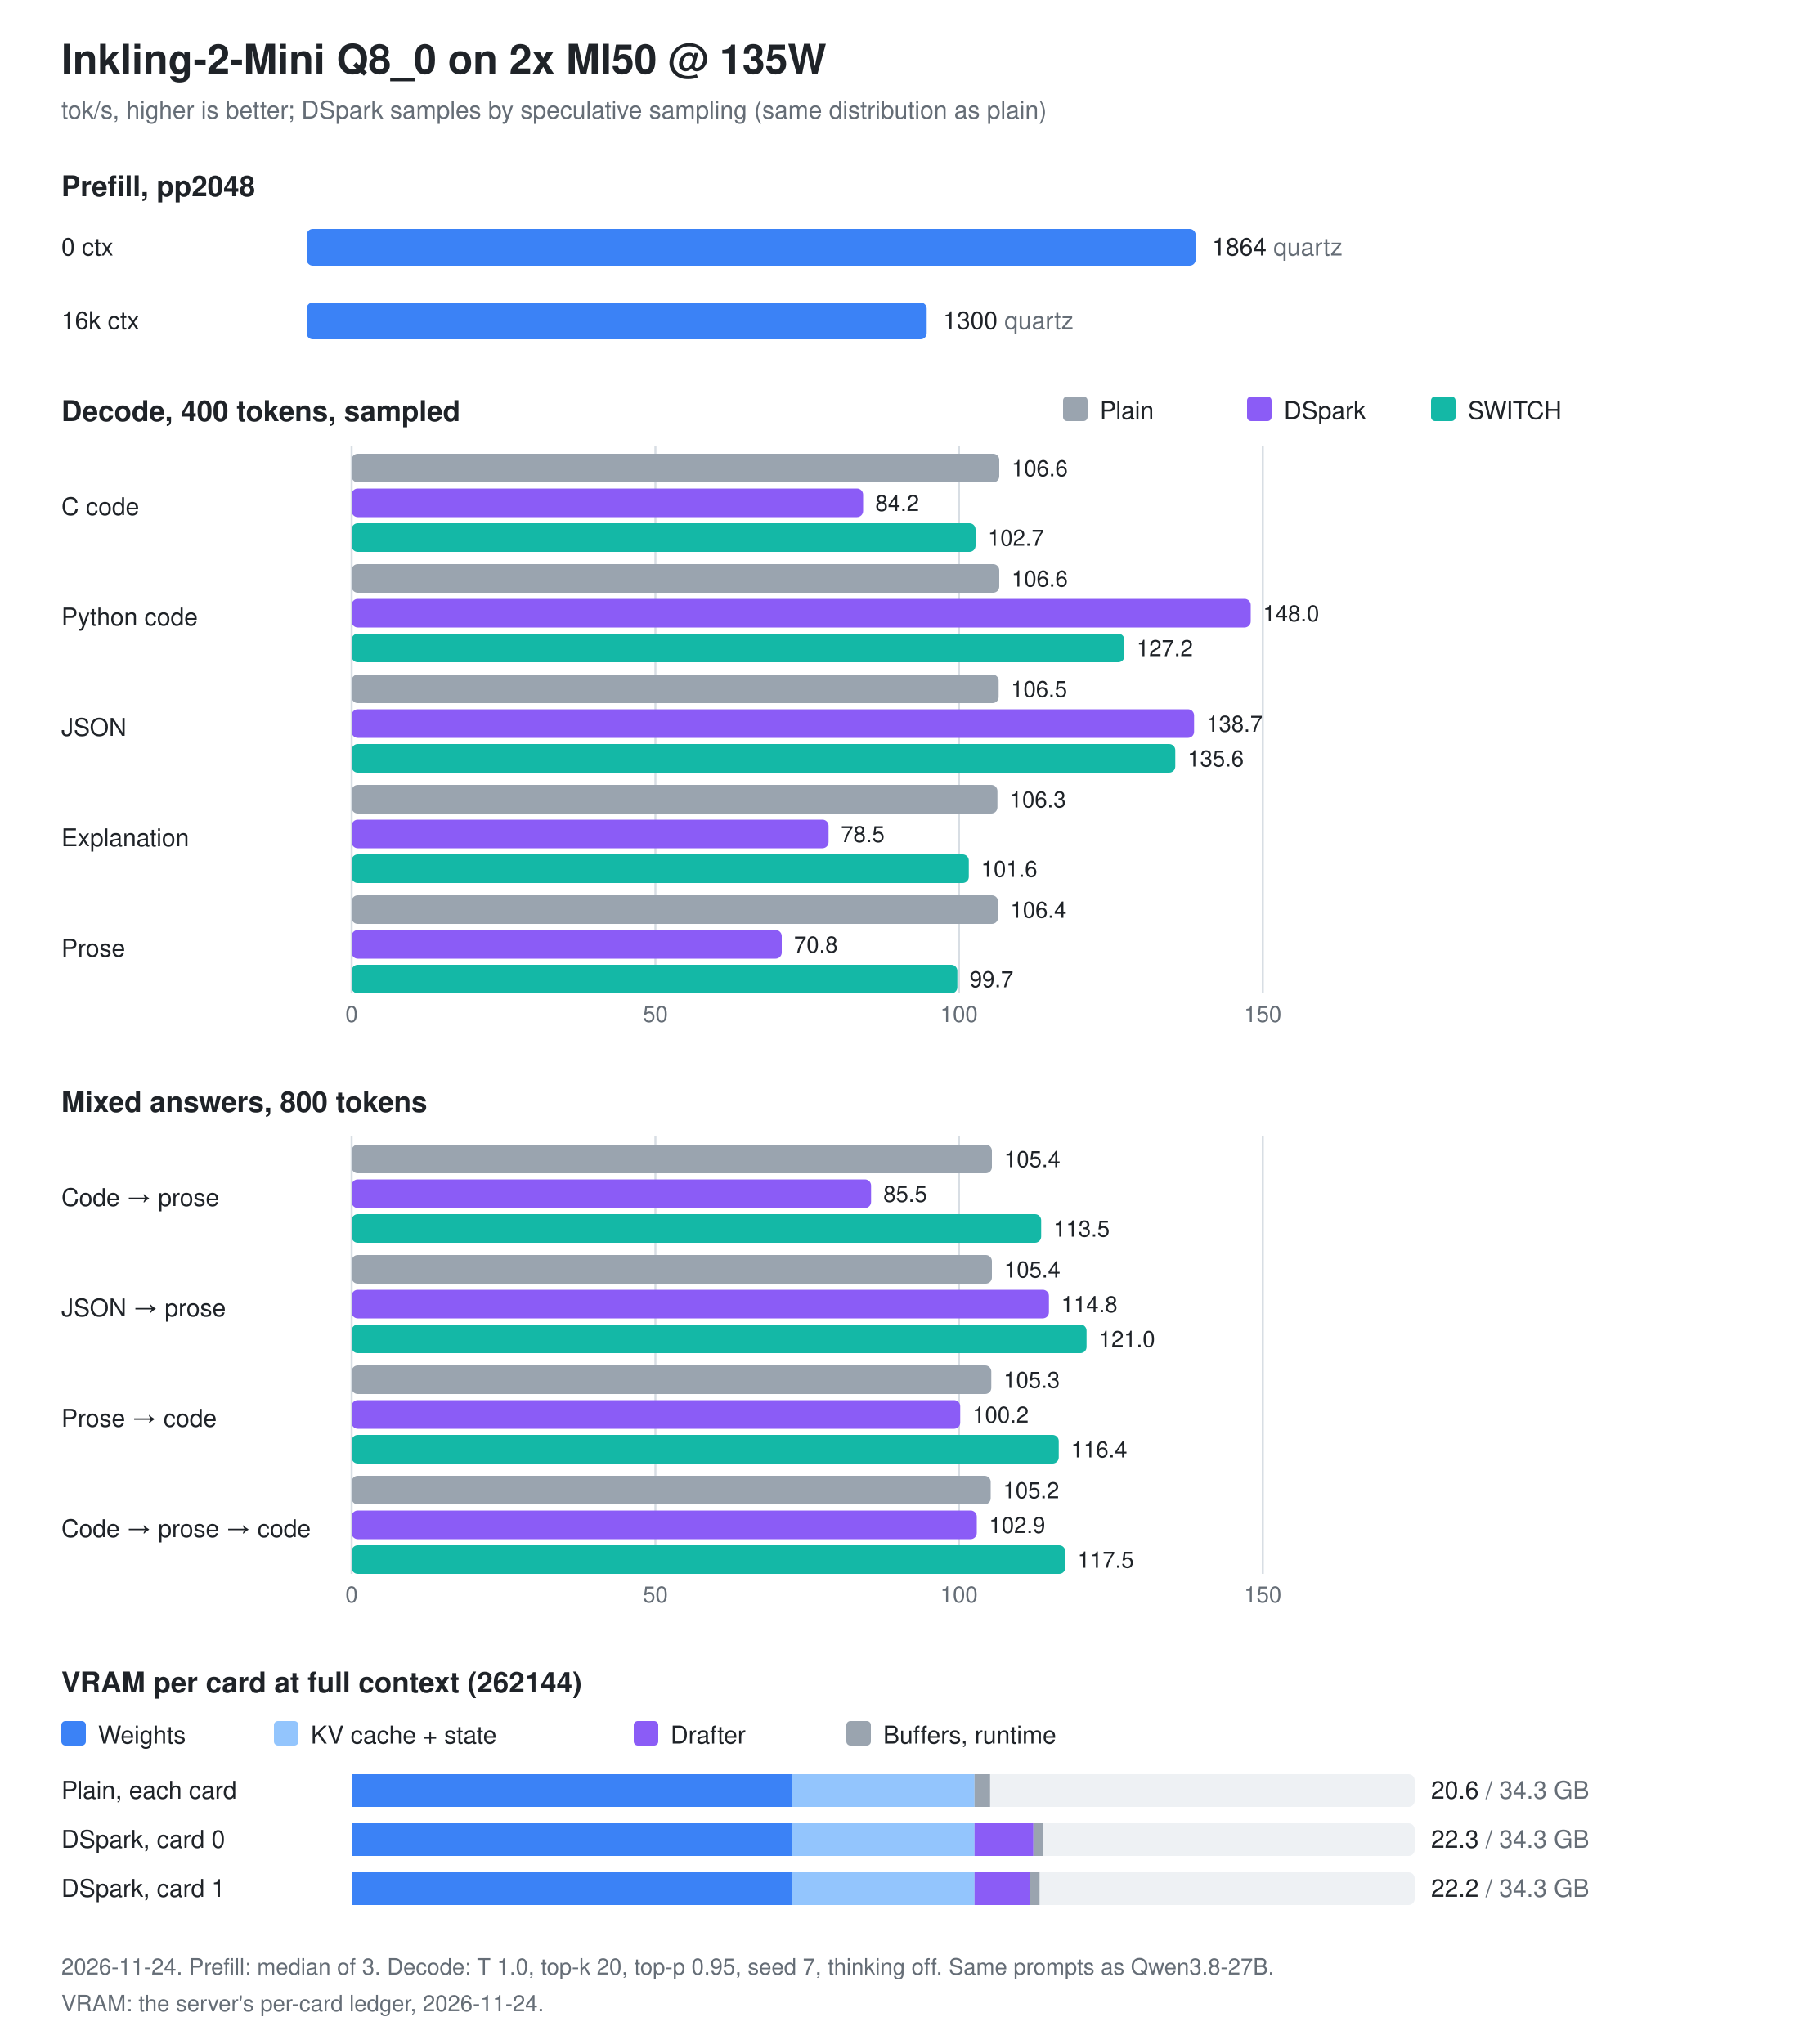
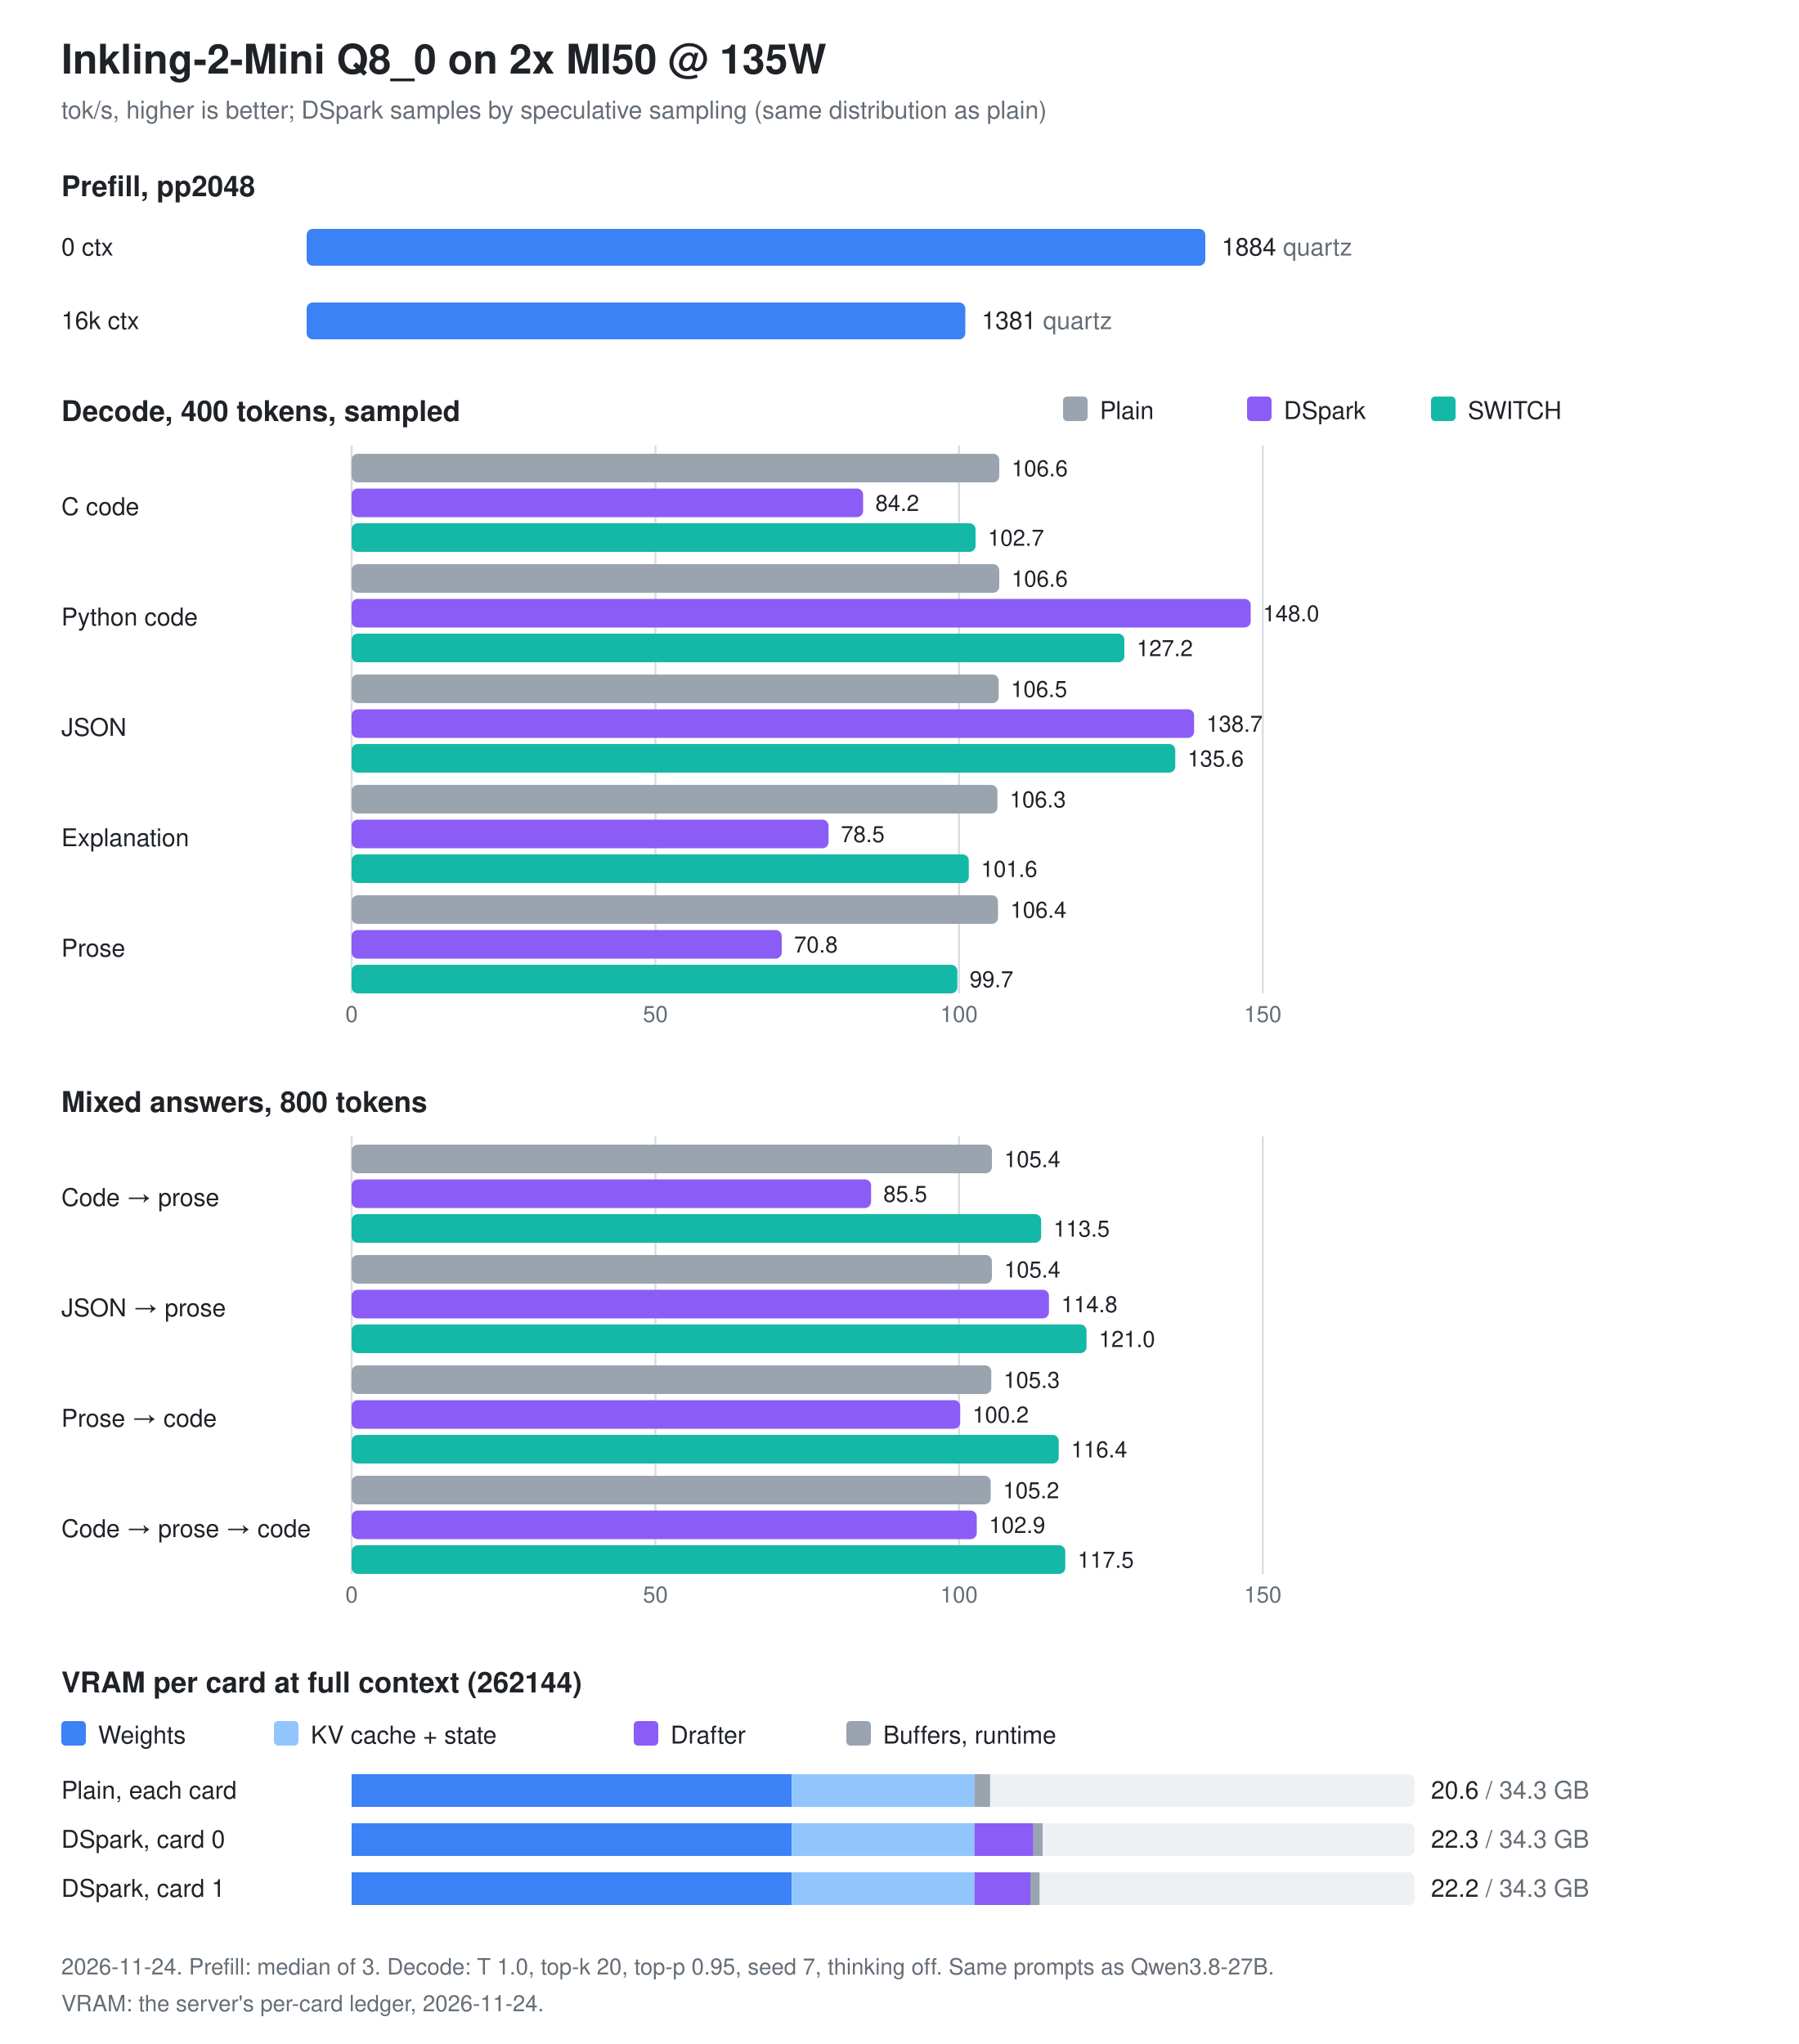
<svg xmlns="http://www.w3.org/2000/svg" viewBox="0 0 880 1000" width="880" height="1000" font-family="-apple-system,Segoe UI,Helvetica,Arial,sans-serif">
  <text x="30" y="36" font-size="20" font-weight="700" fill="#1f2328">Inkling-2-Mini Q8_0 on 2x MI50 @ 135W</text>
  <text x="30" y="58" font-size="12" fill="#656d76">tok/s, higher is better; DSpark samples by speculative sampling (same distribution as plain)</text>
  <text x="30" y="96" font-size="14" font-weight="600" fill="#1f2328">Prefill, pp2048</text>
  <text x="30" y="125" font-size="12" fill="#1f2328">0 ctx</text>
-   <rect x="150" y="112" width="434.9" height="18" rx="3" fill="#3b82f6" />
-   <text x="592.9" y="125" font-size="12" fill="#1f2328">1864  <tspan fill="#656d76">quartz</tspan>
+   <rect x="150" y="112" width="439.6" height="18" rx="3" fill="#3b82f6" />
+   <text x="597.6" y="125" font-size="12" fill="#1f2328">1884  <tspan fill="#656d76">quartz</tspan>
  </text>
  <text x="30" y="161" font-size="12" fill="#1f2328">16k ctx</text>
-   <rect x="150" y="148" width="303.3" height="18" rx="3" fill="#3b82f6" />
-   <text x="461.3" y="161" font-size="12" fill="#1f2328">1300  <tspan fill="#656d76">quartz</tspan>
+   <rect x="150" y="148" width="322.2" height="18" rx="3" fill="#3b82f6" />
+   <text x="480.2" y="161" font-size="12" fill="#1f2328">1381  <tspan fill="#656d76">quartz</tspan>
  </text>
  <text x="30" y="206" font-size="14" font-weight="600" fill="#1f2328">Decode, 400 tokens, sampled</text>
  <rect x="520" y="194" width="12" height="12" rx="2" fill="#9aa4af" />
  <text x="538" y="205" font-size="12" fill="#1f2328">Plain</text>
  <rect x="610" y="194" width="12" height="12" rx="2" fill="#8b5cf6" />
  <text x="628" y="205" font-size="12" fill="#1f2328">DSpark</text>
  <rect x="700" y="194" width="12" height="12" rx="2" fill="#14b8a6" />
  <text x="718" y="205" font-size="12" fill="#1f2328">SWITCH</text>
  <line x1="172.0" y1="218" x2="172.0" y2="486" stroke="#d8dee4" stroke-width="1" />
  <text x="172.0" y="500" font-size="11" text-anchor="middle" fill="#656d76">0</text>
  <line x1="320.6" y1="218" x2="320.6" y2="486" stroke="#d8dee4" stroke-width="1" />
  <text x="320.6" y="500" font-size="11" text-anchor="middle" fill="#656d76">50</text>
  <line x1="469.1" y1="218" x2="469.1" y2="486" stroke="#d8dee4" stroke-width="1" />
  <text x="469.1" y="500" font-size="11" text-anchor="middle" fill="#656d76">100</text>
  <line x1="617.7" y1="218" x2="617.7" y2="486" stroke="#d8dee4" stroke-width="1" />
  <text x="617.7" y="500" font-size="11" text-anchor="middle" fill="#656d76">150</text>
  <text x="30" y="252" font-size="12" fill="#1f2328">C code</text>
  <rect x="172" y="222" width="316.8" height="14" rx="3" fill="#9aa4af" />
  <text x="494.8" y="233" font-size="11" fill="#1f2328">106.6</text>
  <rect x="172" y="239" width="250.2" height="14" rx="3" fill="#8b5cf6" />
  <text x="428.2" y="250" font-size="11" fill="#1f2328">84.2</text>
  <rect x="172" y="256" width="305.2" height="14" rx="3" fill="#14b8a6" />
  <text x="483.2" y="267" font-size="11" fill="#1f2328">102.7</text>
  <text x="30" y="306" font-size="12" fill="#1f2328">Python code</text>
  <rect x="172" y="276" width="316.8" height="14" rx="3" fill="#9aa4af" />
  <text x="494.8" y="287" font-size="11" fill="#1f2328">106.6</text>
  <rect x="172" y="293" width="439.8" height="14" rx="3" fill="#8b5cf6" />
  <text x="617.8" y="304" font-size="11" fill="#1f2328">148.0</text>
  <rect x="172" y="310" width="378.0" height="14" rx="3" fill="#14b8a6" />
  <text x="556.0" y="321" font-size="11" fill="#1f2328">127.2</text>
  <text x="30" y="360" font-size="12" fill="#1f2328">JSON</text>
  <rect x="172" y="330" width="316.5" height="14" rx="3" fill="#9aa4af" />
  <text x="494.5" y="341" font-size="11" fill="#1f2328">106.5</text>
  <rect x="172" y="347" width="412.1" height="14" rx="3" fill="#8b5cf6" />
  <text x="590.1" y="358" font-size="11" fill="#1f2328">138.7</text>
  <rect x="172" y="364" width="402.9" height="14" rx="3" fill="#14b8a6" />
  <text x="580.9" y="375" font-size="11" fill="#1f2328">135.6</text>
  <text x="30" y="414" font-size="12" fill="#1f2328">Explanation</text>
  <rect x="172" y="384" width="315.9" height="14" rx="3" fill="#9aa4af" />
  <text x="493.9" y="395" font-size="11" fill="#1f2328">106.3</text>
  <rect x="172" y="401" width="233.3" height="14" rx="3" fill="#8b5cf6" />
  <text x="411.3" y="412" font-size="11" fill="#1f2328">78.5</text>
  <rect x="172" y="418" width="301.9" height="14" rx="3" fill="#14b8a6" />
  <text x="479.9" y="429" font-size="11" fill="#1f2328">101.6</text>
  <text x="30" y="468" font-size="12" fill="#1f2328">Prose</text>
  <rect x="172" y="438" width="316.2" height="14" rx="3" fill="#9aa4af" />
  <text x="494.2" y="449" font-size="11" fill="#1f2328">106.4</text>
  <rect x="172" y="455" width="210.4" height="14" rx="3" fill="#8b5cf6" />
  <text x="388.4" y="466" font-size="11" fill="#1f2328">70.8</text>
  <rect x="172" y="472" width="296.3" height="14" rx="3" fill="#14b8a6" />
  <text x="474.3" y="483" font-size="11" fill="#1f2328">99.7</text>
  <text x="30" y="544" font-size="14" font-weight="600" fill="#1f2328">Mixed answers, 800 tokens</text>
  <line x1="172.0" y1="556" x2="172.0" y2="770" stroke="#d8dee4" stroke-width="1" />
  <text x="172.0" y="784" font-size="11" text-anchor="middle" fill="#656d76">0</text>
  <line x1="320.6" y1="556" x2="320.6" y2="770" stroke="#d8dee4" stroke-width="1" />
  <text x="320.6" y="784" font-size="11" text-anchor="middle" fill="#656d76">50</text>
  <line x1="469.1" y1="556" x2="469.1" y2="770" stroke="#d8dee4" stroke-width="1" />
  <text x="469.1" y="784" font-size="11" text-anchor="middle" fill="#656d76">100</text>
  <line x1="617.7" y1="556" x2="617.7" y2="770" stroke="#d8dee4" stroke-width="1" />
  <text x="617.7" y="784" font-size="11" text-anchor="middle" fill="#656d76">150</text>
  <text x="30" y="590" font-size="12" fill="#1f2328">Code → prose</text>
  <rect x="172" y="560" width="313.2" height="14" rx="3" fill="#9aa4af" />
  <text x="491.2" y="571" font-size="11" fill="#1f2328">105.4</text>
  <rect x="172" y="577" width="254.1" height="14" rx="3" fill="#8b5cf6" />
  <text x="432.1" y="588" font-size="11" fill="#1f2328">85.5</text>
  <rect x="172" y="594" width="337.3" height="14" rx="3" fill="#14b8a6" />
  <text x="515.3" y="605" font-size="11" fill="#1f2328">113.5</text>
  <text x="30" y="644" font-size="12" fill="#1f2328">JSON → prose</text>
  <rect x="172" y="614" width="313.2" height="14" rx="3" fill="#9aa4af" />
  <text x="491.2" y="625" font-size="11" fill="#1f2328">105.4</text>
  <rect x="172" y="631" width="341.1" height="14" rx="3" fill="#8b5cf6" />
  <text x="519.1" y="642" font-size="11" fill="#1f2328">114.8</text>
  <rect x="172" y="648" width="359.5" height="14" rx="3" fill="#14b8a6" />
  <text x="537.5" y="659" font-size="11" fill="#1f2328">121.0</text>
  <text x="30" y="698" font-size="12" fill="#1f2328">Prose → code</text>
  <rect x="172" y="668" width="312.9" height="14" rx="3" fill="#9aa4af" />
  <text x="490.9" y="679" font-size="11" fill="#1f2328">105.3</text>
  <rect x="172" y="685" width="297.7" height="14" rx="3" fill="#8b5cf6" />
  <text x="475.7" y="696" font-size="11" fill="#1f2328">100.2</text>
  <rect x="172" y="702" width="345.9" height="14" rx="3" fill="#14b8a6" />
  <text x="523.9" y="713" font-size="11" fill="#1f2328">116.4</text>
  <text x="30" y="752" font-size="12" fill="#1f2328">Code → prose → code</text>
  <rect x="172" y="722" width="312.6" height="14" rx="3" fill="#9aa4af" />
  <text x="490.6" y="733" font-size="11" fill="#1f2328">105.2</text>
  <rect x="172" y="739" width="305.8" height="14" rx="3" fill="#8b5cf6" />
  <text x="483.8" y="750" font-size="11" fill="#1f2328">102.9</text>
  <rect x="172" y="756" width="349.1" height="14" rx="3" fill="#14b8a6" />
  <text x="527.1" y="767" font-size="11" fill="#1f2328">117.5</text>
  <text x="30" y="828" font-size="14" font-weight="600" fill="#1f2328">VRAM per card at full context (262144)</text>
  <rect x="30" y="842" width="12" height="12" rx="2" fill="#3b82f6" />
  <text x="48" y="853" font-size="12" fill="#1f2328">Weights</text>
  <rect x="134" y="842" width="12" height="12" rx="2" fill="#93c5fd" />
  <text x="152" y="853" font-size="12" fill="#1f2328">KV cache + state</text>
  <rect x="310" y="842" width="12" height="12" rx="2" fill="#8b5cf6" />
  <text x="328" y="853" font-size="12" fill="#1f2328">Drafter</text>
  <rect x="414" y="842" width="12" height="12" rx="2" fill="#9aa4af" />
  <text x="432" y="853" font-size="12" fill="#1f2328">Buffers, runtime</text>
  <text x="30" y="880" font-size="12" fill="#1f2328">Plain, each card</text>
  <rect x="172" y="868" width="520.0" height="16" rx="3" fill="#eef1f4" />
  <rect x="172.0" y="868" width="215.3" height="16" fill="#3b82f6" />
  <rect x="387.3" y="868" width="89.4" height="16" fill="#93c5fd" />
  <rect x="476.7" y="868" width="7.6" height="16" fill="#9aa4af" />
  <text x="700.0" y="880" font-size="12" fill="#1f2328">20.6 <tspan fill="#656d76">/ 34.3 GB</tspan>
  </text>
  <text x="30" y="904" font-size="12" fill="#1f2328">DSpark, card 0</text>
  <rect x="172" y="892" width="520.0" height="16" rx="3" fill="#eef1f4" />
  <rect x="172.0" y="892" width="215.3" height="16" fill="#3b82f6" />
  <rect x="387.3" y="892" width="89.4" height="16" fill="#93c5fd" />
  <rect x="476.7" y="892" width="28.8" height="16" fill="#8b5cf6" />
  <rect x="505.5" y="892" width="4.5" height="16" fill="#9aa4af" />
  <text x="700.0" y="904" font-size="12" fill="#1f2328">22.3 <tspan fill="#656d76">/ 34.3 GB</tspan>
  </text>
  <text x="30" y="928" font-size="12" fill="#1f2328">DSpark, card 1</text>
  <rect x="172" y="916" width="520.0" height="16" rx="3" fill="#eef1f4" />
  <rect x="172.0" y="916" width="215.3" height="16" fill="#3b82f6" />
  <rect x="387.3" y="916" width="89.4" height="16" fill="#93c5fd" />
  <rect x="476.7" y="916" width="27.3" height="16" fill="#8b5cf6" />
  <rect x="504.0" y="916" width="4.5" height="16" fill="#9aa4af" />
  <text x="700.0" y="928" font-size="12" fill="#1f2328">22.2 <tspan fill="#656d76">/ 34.3 GB</tspan>
  </text>
  <text x="30" y="966" font-size="11" fill="#656d76">2026-11-24. Prefill: median of 3. Decode: T 1.0, top-k 20, top-p 0.95, seed 7, thinking off. Same prompts as Qwen3.8-27B.</text>
  <text x="30" y="984" font-size="11" fill="#656d76">VRAM: the server's per-card ledger, 2026-11-24.</text>
</svg>
